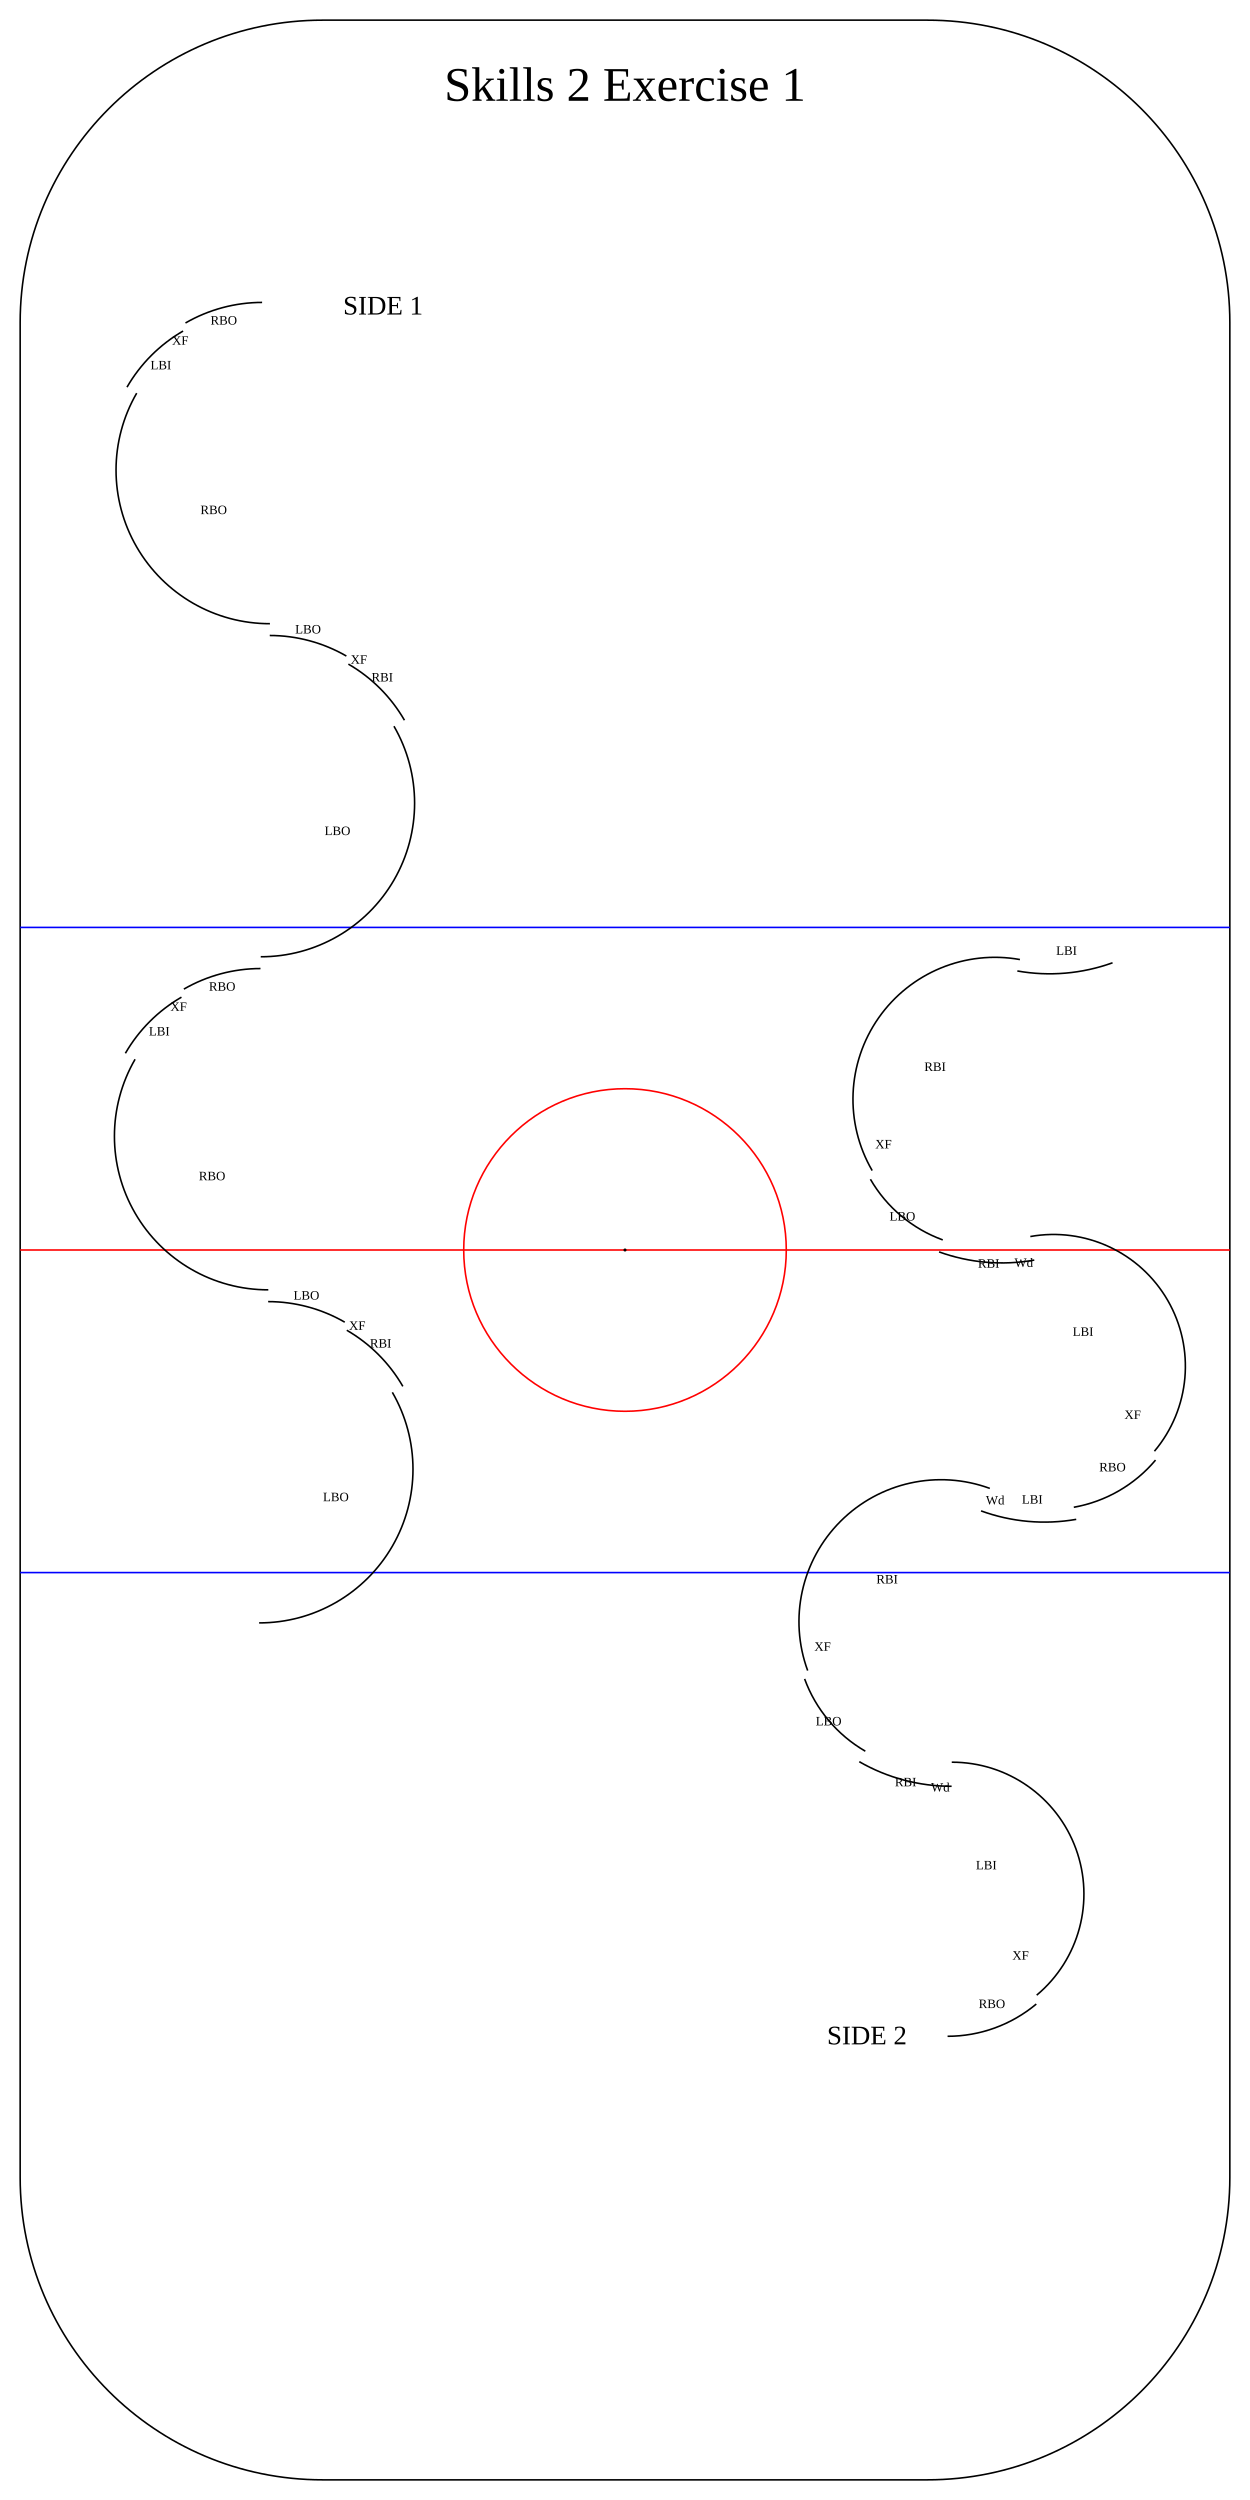
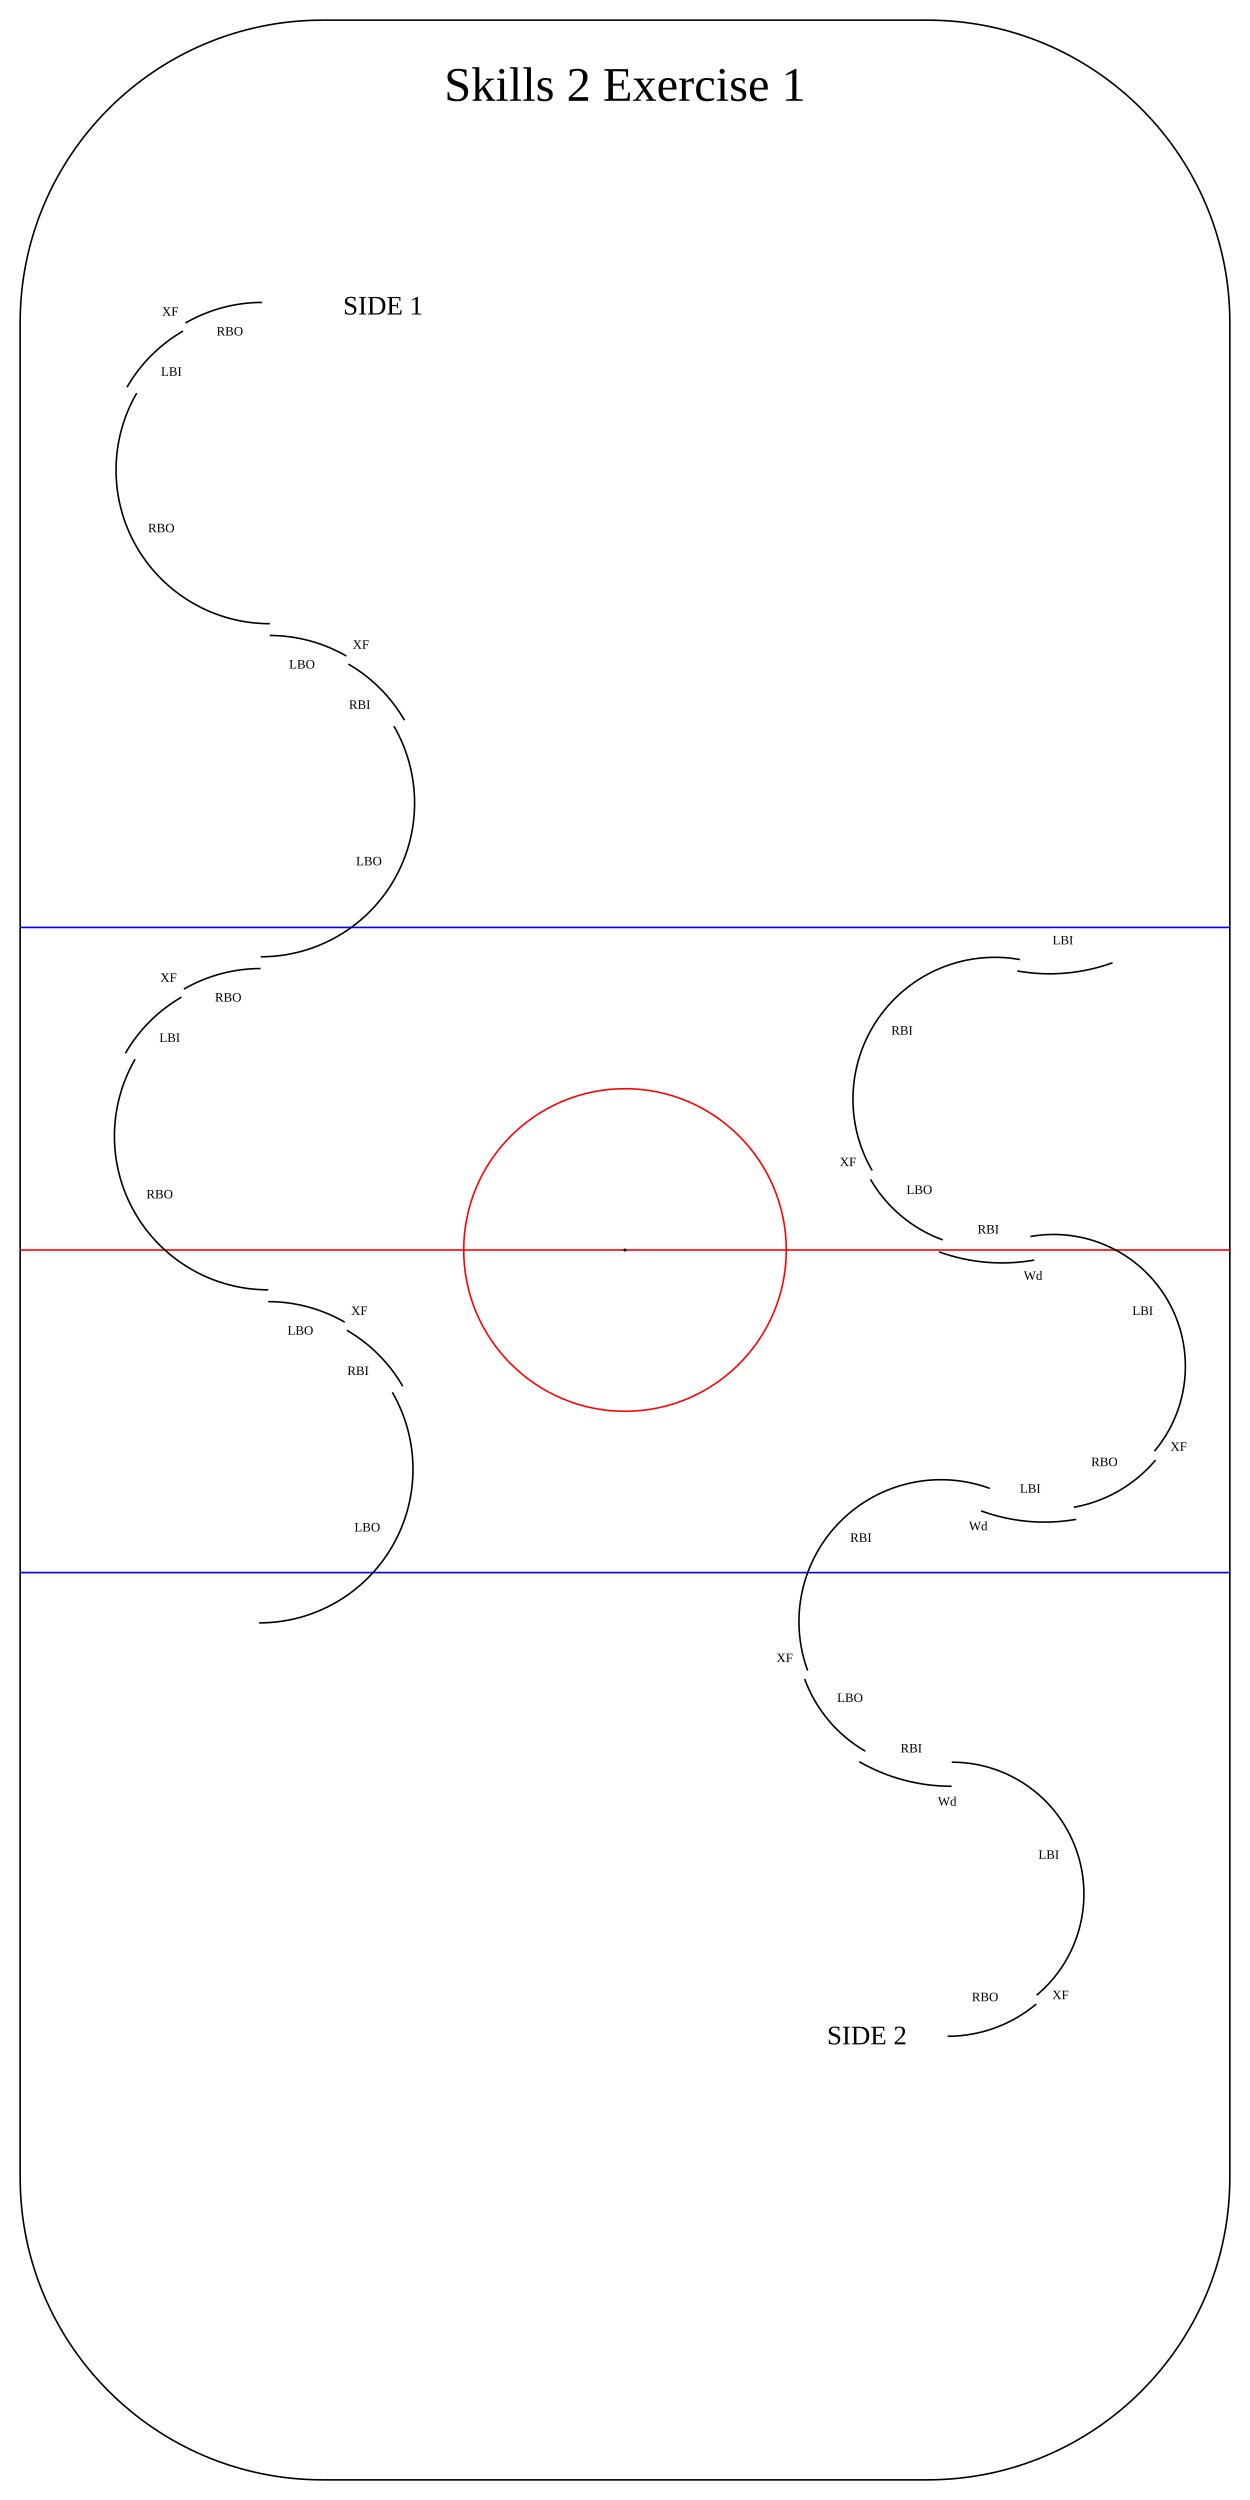
<svg xmlns="http://www.w3.org/2000/svg" xmlns:xlink="http://www.w3.org/1999/xlink" height="6200" viewBox="-50 -50 3100 6200" width="3100">
  <defs>
    <style>
text { text-anchor: middle } path,rect,circle { fill:none; stroke: black; }
</style>
    <g id="Rink">
      <clipPath id="clip-rink">
        <rect height="6100" rx="750" ry="750" width="3000" x="0" y="0" />
      </clipPath>
      <rect height="6100" rx="750" ry="750" style="text { text-anchor: middle } path,rect,circle { fill:none; stroke: black; } clip-path:url(#clip-rink)" width="3000" x="0" y="0" />
      <path d="M 0,3050 l 3000,0" style="stroke:red;" />
      <circle cx="1500" cy="3050" r="400" style="stroke:red;" />
      <circle cx="1500" cy="3050" r="2" style="fill: black;" />
      <path d="M 0,2250 l 3000,0" style="stroke: blue;" />
      <path d="M 0,3850 l 3000,0" style="stroke: blue;" />
    </g>
    <g id="Info" />
    <g id="RBO[angle=30,len=200]">
      <path d="M 0,0 a 381,381 0 0 0 51,190" />
    </g>
    <g id="xf-LBI[angle=30,len=200]">
      <path d="M 0,0 a 381,381 0 0 0 51,190" />
    </g>
    <g id="RBO[angle=120,len=800]">
      <path d="M 0,0 a 381,381 0 0 0 572,330" />
    </g>
    <g id="LBO[angle=30,len=200]">
      <path d="M 0,0 a 381,381 0 0 1 -51,190" />
    </g>
    <g id="xf-RBI[angle=30,len=200]">
      <path d="M 0,0 a 381,381 0 0 1 -51,190" />
    </g>
    <g id="LBO[angle=120,len=800]">
      <path d="M 0,0 a 381,381 0 0 1 -572,330" />
    </g>
    <g id="RBO--[angle=40]">
      <path d="M 0,0 a 343,343 0 0 0 80,220" />
    </g>
    <g id="xf-LBI[angle=140,len=800]">
      <path d="M 0,0 a 327,327 0 0 0 578,210" />
    </g>
    <g id="wd-RBI--[angle=30]">
      <path d="M 0,0 a 458,458 0 0 1 -61,229" />
    </g>
    <g id="LBO--[angle=40]">
      <path d="M 0,0 a 343,343 0 0 1 -80,220" />
    </g>
    <g id="xf-RBI[angle=130,len=800]">
      <path d="M 0,0 a 352,352 0 0 1 -579,270" />
    </g>
    <g id="wd-LBI--[angle=30]">
      <path d="M 0,0 a 458,458 0 0 0 61,229" />
    </g>
    <g id="LBI--[angle=30]">
      <path d="M 0,0 a 458,458 0 0 0 61,229" />
    </g>
  </defs>
  <use id="r_0_c_0_4" style="stroke-width:4;" transform="translate(0 0) rotate(0)" xlink:href="#Rink" />
  <text style="font-size: 90pt;" x="1500" y="200">
Skills 2 Exercise 1
</text>
  <text style="font-size:50pt;" x="900" y="730">
SIDE 1
</text>
  <use id="r_7_c_0_22" style="stroke-width:4;" transform="translate(600 700) rotate(90)" xlink:href="#RBO[angle=30,len=200]" />
-   <text style="font-size:24pt;" x="505" y="755">
+   <text style="font-size:24pt;" x="520" y="782">
RBO
</text>
  <use id="r_8_c_0_25" style="stroke-width:4;" transform="translate(404 771) rotate(60)" xlink:href="#xf-LBI[angle=30,len=200]" />
-   <text style="font-size:24pt;" x="349" y="866">
+   <text style="font-size:24pt;" x="375" y="882">
LBI
</text>
-   <text style="font-size:24pt;" x="397" y="805">
+   <text style="font-size:24pt;" x="372" y="733">
XF
</text>
  <use id="r_9_c_0_23" style="stroke-width:4;" transform="translate(289 925) rotate(30)" xlink:href="#RBO[angle=120,len=800]" />
-   <text style="font-size:24pt;" x="480" y="1225">
+   <text style="font-size:24pt;" x="350" y="1270">
RBO
</text>
  <use id="r_11_c_0_22" style="stroke-width:4;" transform="translate(619 1526) rotate(270)" xlink:href="#LBO[angle=30,len=200]" />
-   <text style="font-size:24pt;" x="714" y="1521">
+   <text style="font-size:24pt;" x="699" y="1608">
LBO
</text>
  <use id="r_12_c_0_25" style="stroke-width:4;" transform="translate(814 1597) rotate(300)" xlink:href="#xf-RBI[angle=30,len=200]" />
-   <text style="font-size:24pt;" x="898" y="1640">
+   <text style="font-size:24pt;" x="842" y="1708">
RBI
</text>
-   <text style="font-size:24pt;" x="840" y="1596">
+   <text style="font-size:24pt;" x="845" y="1559">
XF
</text>
  <use id="r_13_c_0_23" style="stroke-width:4;" transform="translate(927 1751) rotate(330)" xlink:href="#LBO[angle=120,len=800]" />
-   <text style="font-size:24pt;" x="787" y="2021">
+   <text style="font-size:24pt;" x="865" y="2096">
LBO
</text>
  <use id="r_15_c_0_22" style="stroke-width:4;" transform="translate(596 2352) rotate(90)" xlink:href="#RBO[angle=30,len=200]" />
-   <text style="font-size:24pt;" x="501" y="2407">
+   <text style="font-size:24pt;" x="516" y="2434">
RBO
</text>
  <use id="r_16_c_0_25" style="stroke-width:4;" transform="translate(400 2423) rotate(60)" xlink:href="#xf-LBI[angle=30,len=200]" />
-   <text style="font-size:24pt;" x="345" y="2518">
+   <text style="font-size:24pt;" x="371" y="2534">
LBI
</text>
-   <text style="font-size:24pt;" x="393" y="2457">
+   <text style="font-size:24pt;" x="368" y="2385">
XF
</text>
  <use id="r_17_c_0_23" style="stroke-width:4;" transform="translate(285 2577) rotate(30)" xlink:href="#RBO[angle=120,len=800]" />
-   <text style="font-size:24pt;" x="476" y="2877">
+   <text style="font-size:24pt;" x="346" y="2922">
RBO
</text>
  <use id="r_19_c_0_22" style="stroke-width:4;" transform="translate(615 3178) rotate(270)" xlink:href="#LBO[angle=30,len=200]" />
-   <text style="font-size:24pt;" x="710" y="3173">
+   <text style="font-size:24pt;" x="695" y="3260">
LBO
</text>
  <use id="r_20_c_0_25" style="stroke-width:4;" transform="translate(810 3249) rotate(300)" xlink:href="#xf-RBI[angle=30,len=200]" />
-   <text style="font-size:24pt;" x="894" y="3292">
+   <text style="font-size:24pt;" x="838" y="3360">
RBI
</text>
-   <text style="font-size:24pt;" x="836" y="3248">
+   <text style="font-size:24pt;" x="841" y="3211">
XF
</text>
  <use id="r_21_c_0_23" style="stroke-width:4;" transform="translate(923 3403) rotate(330)" xlink:href="#LBO[angle=120,len=800]" />
-   <text style="font-size:24pt;" x="783" y="3673">
+   <text style="font-size:24pt;" x="861" y="3748">
LBO
</text>
  <text style="font-size:50pt;" x="2100" y="5020">
SIDE 2
</text>
  <use id="r_26_c_0_22" style="stroke-width:4;" transform="translate(2300 5000) rotate(270)" xlink:href="#RBO--[angle=40]" />
-   <text style="font-size:24pt;" x="2410" y="4930">
+   <text style="font-size:24pt;" x="2393" y="4913">
RBO
</text>
  <use id="r_27_c_0_26" style="stroke-width:4;" transform="translate(2521 4898) rotate(230)" xlink:href="#xf-LBI[angle=140,len=800]" />
-   <text style="font-size:24pt;" x="2396" y="4586">
+   <text style="font-size:24pt;" x="2551" y="4560">
LBI
</text>
-   <text style="font-size:24pt;" x="2481" y="4810">
+   <text style="font-size:24pt;" x="2580" y="4908">
XF
</text>
  <use id="r_28_c_0_25" style="stroke-width:4;" transform="translate(2310 4380) rotate(90)" xlink:href="#wd-RBI--[angle=30]" />
-   <text style="font-size:24pt;" x="2196" y="4380">
+   <text style="font-size:24pt;" x="2210" y="4296">
RBI
</text>
-   <text style="font-size:24pt;" x="2282" y="4393">
+   <text style="font-size:24pt;" x="2299" y="4428">
Wd
</text>
  <use id="r_29_c_0_22" style="stroke-width:4;" transform="translate(2096 4293) rotate(120)" xlink:href="#LBO--[angle=40]" />
-   <text style="font-size:24pt;" x="2005" y="4229">
+   <text style="font-size:24pt;" x="2058" y="4171">
LBO
</text>
  <use id="r_30_c_0_26" style="stroke-width:4;" transform="translate(1953 4093) rotate(160)" xlink:href="#xf-RBI[angle=130,len=800]" />
-   <text style="font-size:24pt;" x="2150" y="3877">
+   <text style="font-size:24pt;" x="2085" y="3774">
RBI
</text>
-   <text style="font-size:24pt;" x="1990" y="4044">
+   <text style="font-size:24pt;" x="1896" y="4072">
XF
</text>
  <use id="r_31_c_0_25" style="stroke-width:4;" transform="translate(2383 3697) rotate(290)" xlink:href="#wd-LBI--[angle=30]" />
-   <text style="font-size:24pt;" x="2510" y="3679">
+   <text style="font-size:24pt;" x="2505" y="3652">
LBI
</text>
-   <text style="font-size:24pt;" x="2418" y="3681">
+   <text style="font-size:24pt;" x="2376" y="3745">
Wd
</text>
  <use id="r_32_c_0_22" style="stroke-width:4;" transform="translate(2613 3688) rotate(260)" xlink:href="#RBO--[angle=40]" />
-   <text style="font-size:24pt;" x="2709" y="3599">
+   <text style="font-size:24pt;" x="2689" y="3586">
RBO
</text>
  <use id="r_33_c_0_26" style="stroke-width:4;" transform="translate(2813 3549) rotate(220)" xlink:href="#xf-LBI[angle=140,len=800]" />
-   <text style="font-size:24pt;" x="2636" y="3263">
+   <text style="font-size:24pt;" x="2784" y="3211">
LBI
</text>
-   <text style="font-size:24pt;" x="2759" y="3469">
+   <text style="font-size:24pt;" x="2873" y="3548">
XF
</text>
  <use id="r_34_c_0_25" style="stroke-width:4;" transform="translate(2515 3075) rotate(80)" xlink:href="#wd-RBI--[angle=30]" />
-   <text style="font-size:24pt;" x="2402" y="3094">
+   <text style="font-size:24pt;" x="2401" y="3009">
RBI
</text>
-   <text style="font-size:24pt;" x="2489" y="3092">
+   <text style="font-size:24pt;" x="2512" y="3124">
Wd
</text>
  <use id="r_35_c_0_22" style="stroke-width:4;" transform="translate(2288 3025) rotate(110)" xlink:href="#LBO--[angle=40]" />
-   <text style="font-size:24pt;" x="2188" y="2977">
+   <text style="font-size:24pt;" x="2230" y="2911">
LBO
</text>
  <use id="r_36_c_0_26" style="stroke-width:4;" transform="translate(2113 2853) rotate(150)" xlink:href="#xf-RBI[angle=130,len=800]" />
-   <text style="font-size:24pt;" x="2269" y="2606">
+   <text style="font-size:24pt;" x="2187" y="2516">
RBI
</text>
-   <text style="font-size:24pt;" x="2141" y="2798">
+   <text style="font-size:24pt;" x="2053" y="2842">
XF
</text>
  <use id="r_38_c_0_22" style="stroke-width:4;" transform="translate(2473 2358) rotate(280)" xlink:href="#LBI--[angle=30]" />
-   <text style="font-size:24pt;" x="2595" y="2318">
+   <text style="font-size:24pt;" x="2586" y="2292">
LBI
</text>
</svg>
